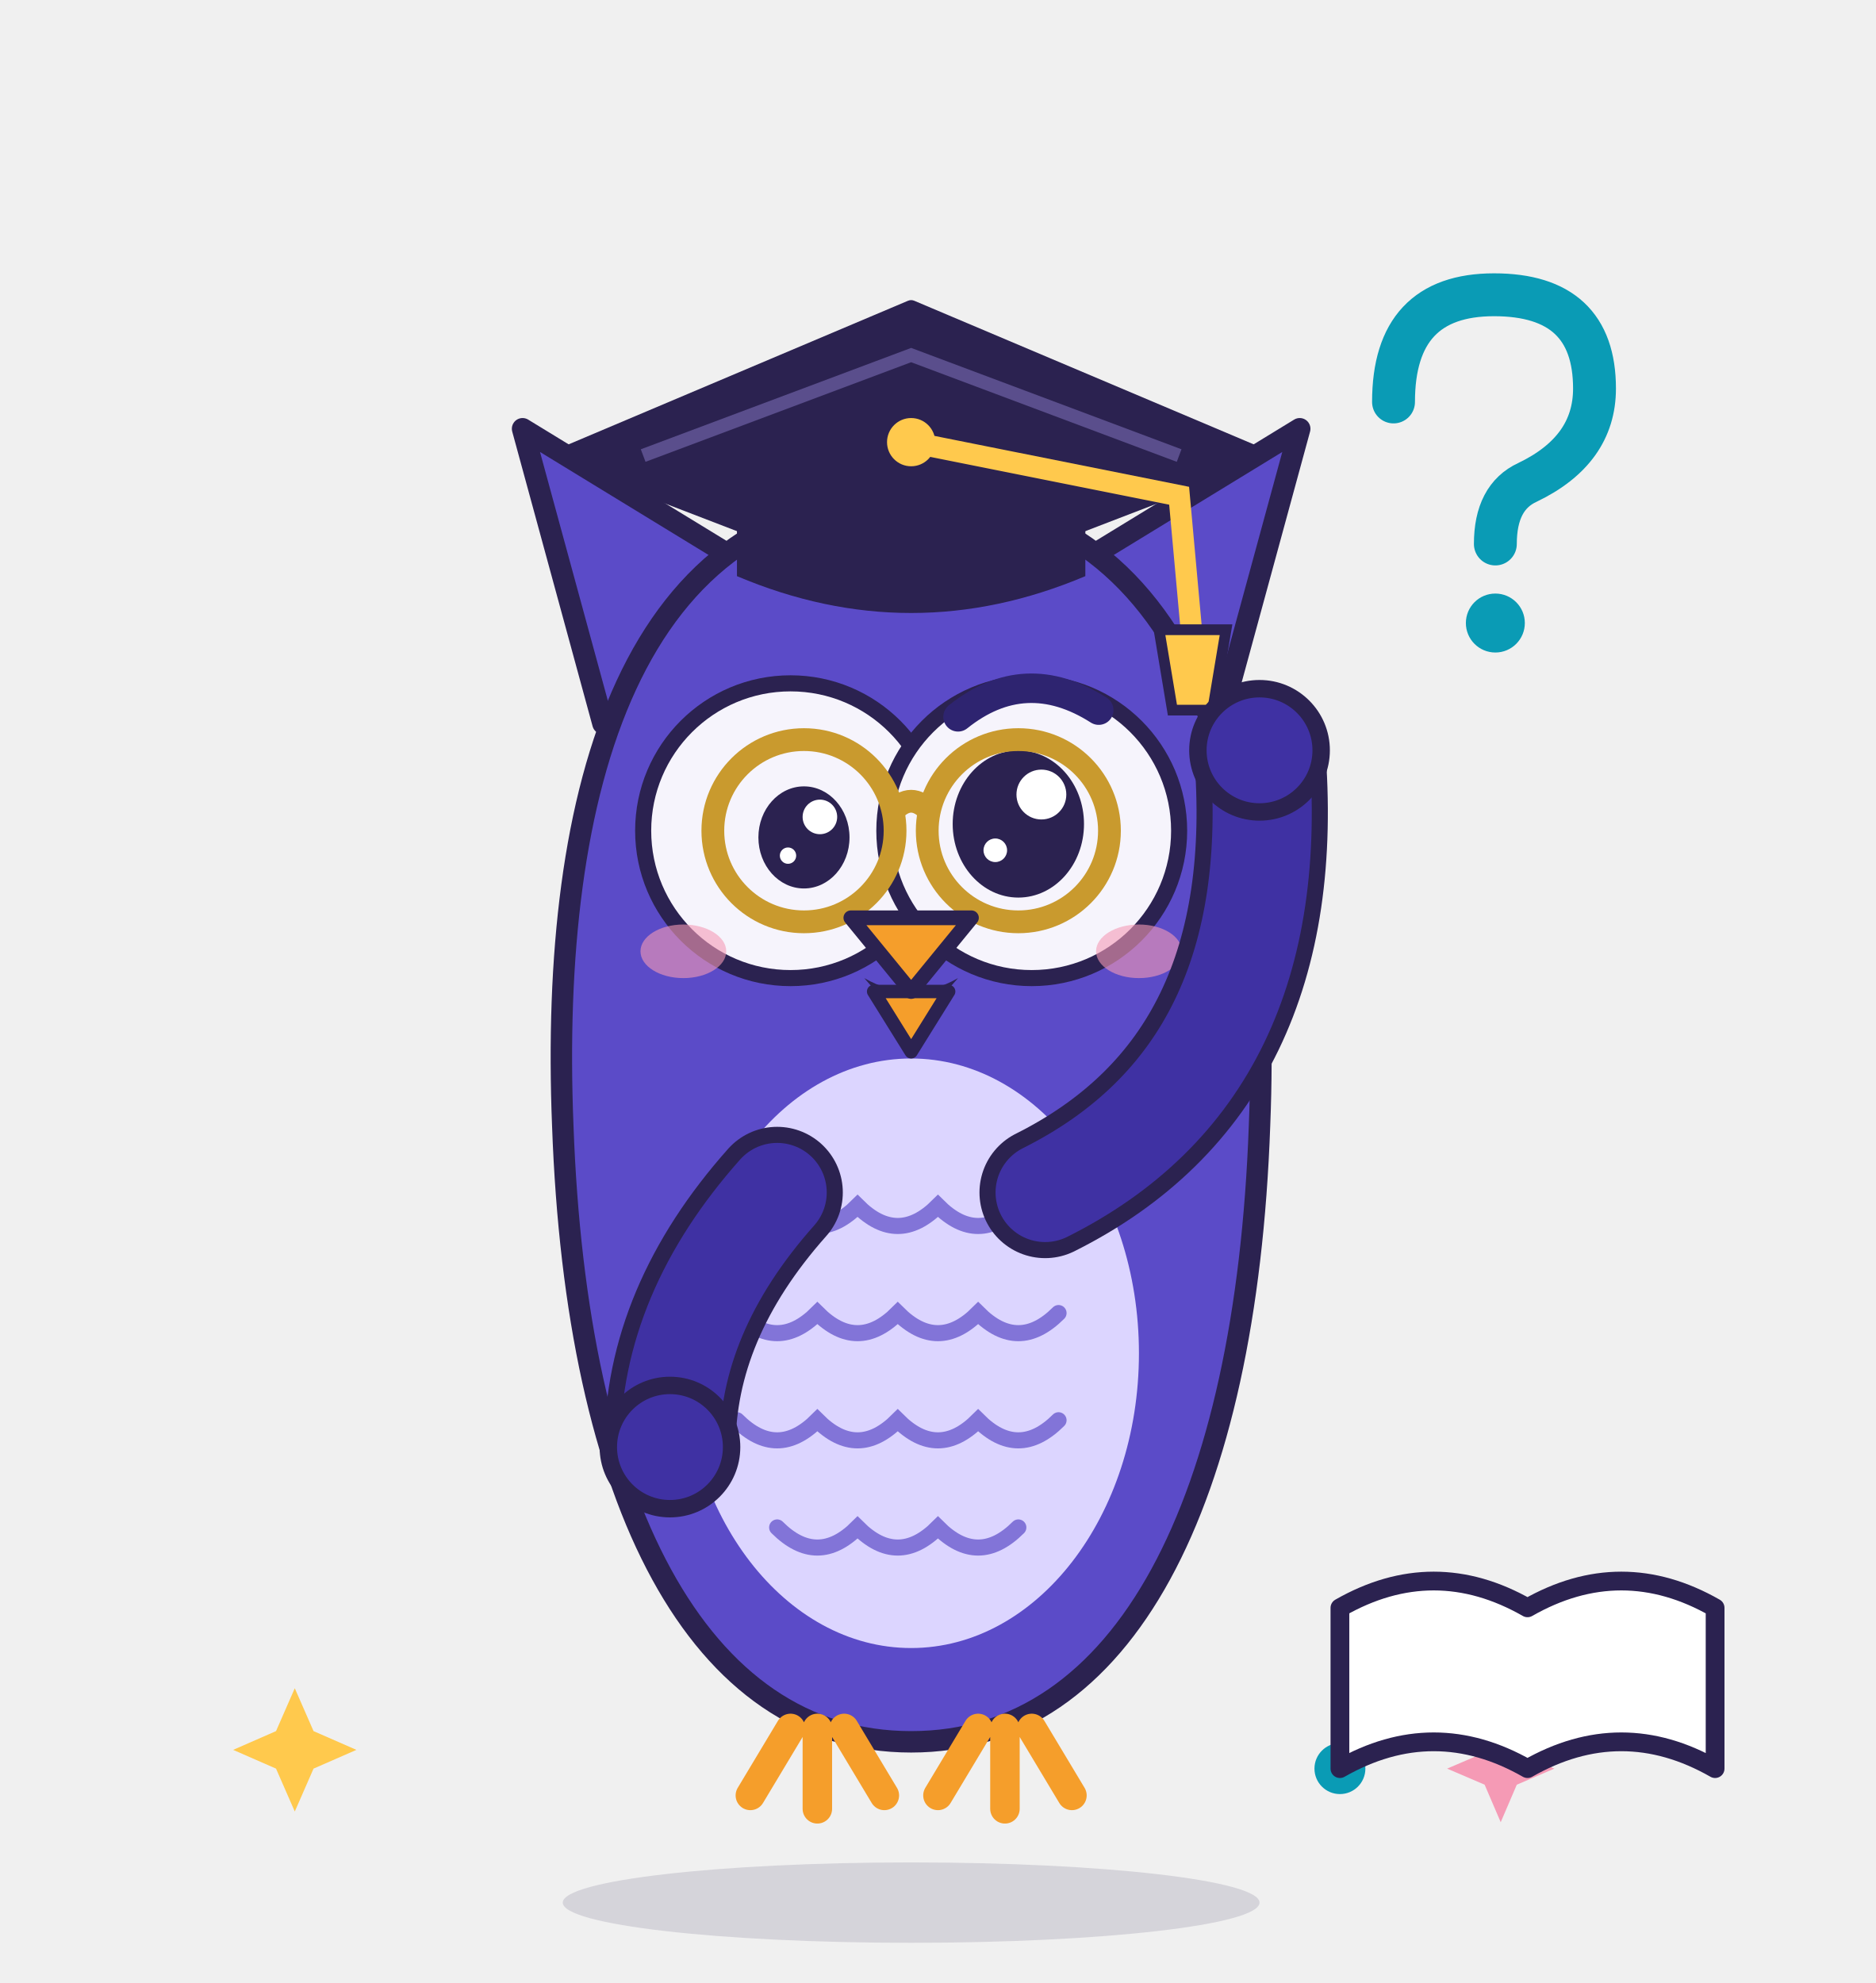
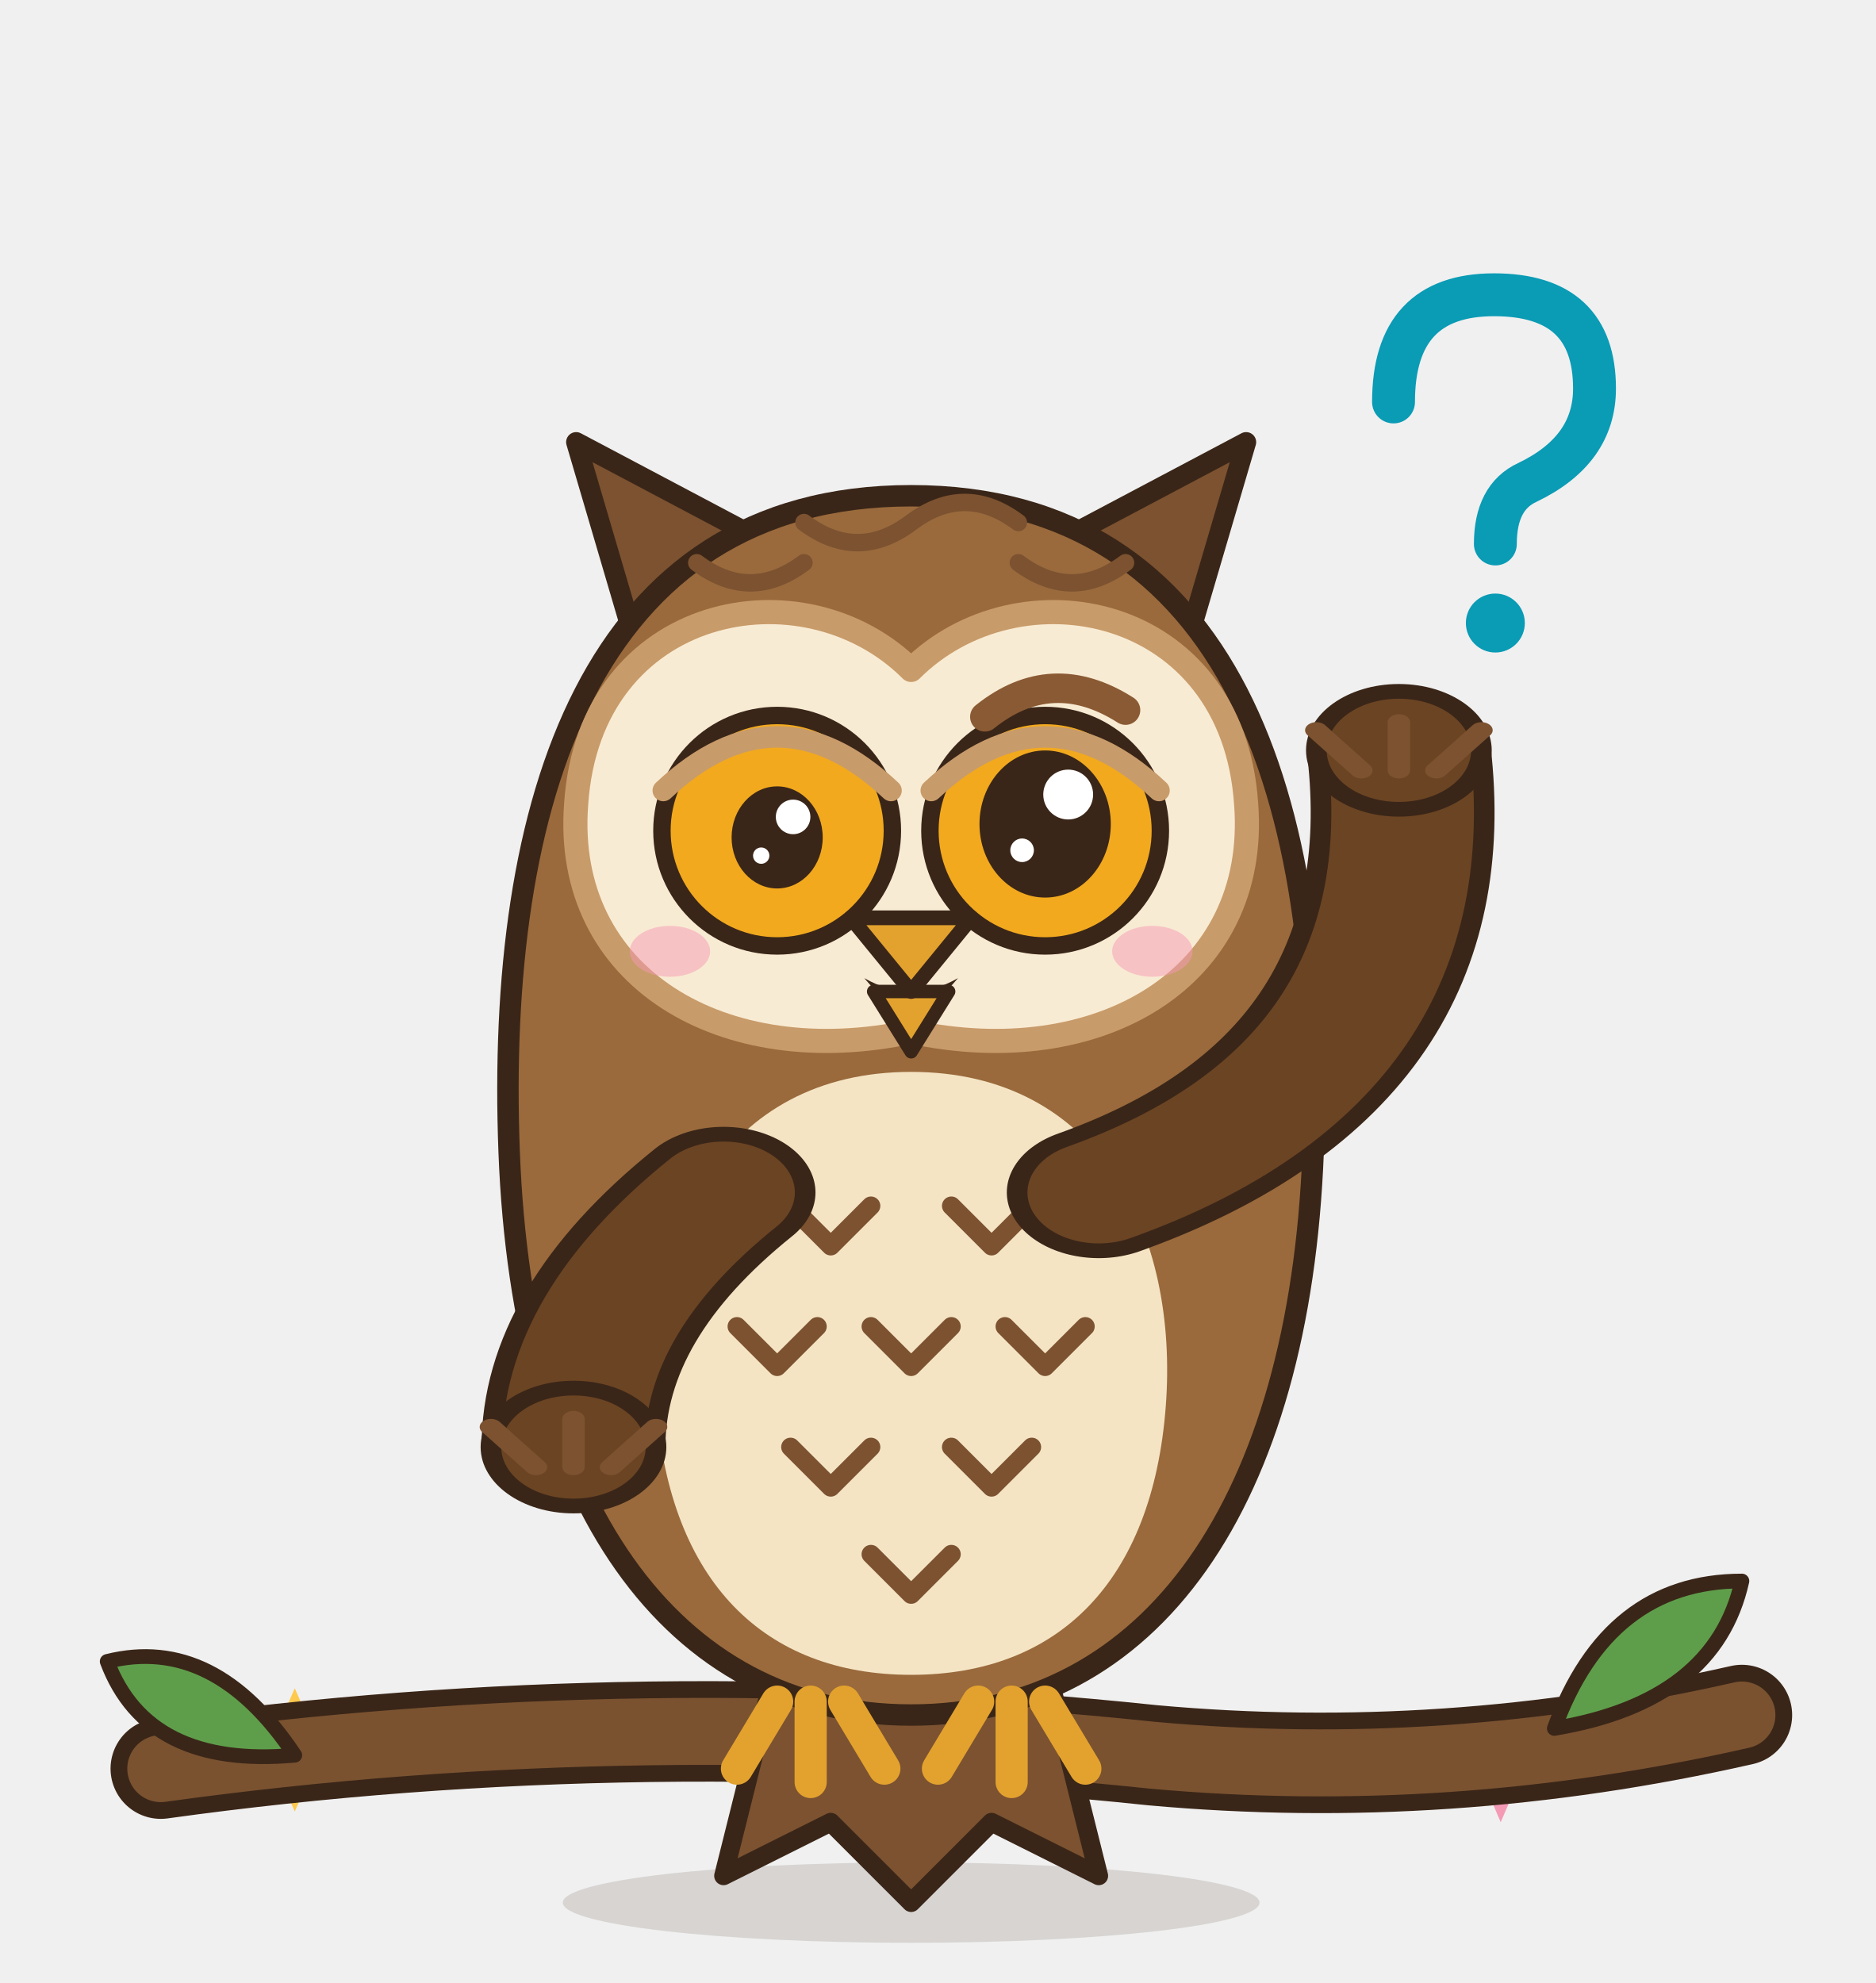
<svg xmlns="http://www.w3.org/2000/svg" viewBox="-8 -28 140 148" width="280" height="296" role="img" aria-labelledby="t">
  <style>.rd-wingL{transform-box:fill-box;transform-origin:100% 70%;animation:rd-flapL .38s ease-in-out infinite alternate}
.rd-wingR{transform-box:fill-box;transform-origin:0% 70%;animation:rd-flapR .38s ease-in-out infinite alternate}
.rd-star{transform-box:fill-box;transform-origin:center;animation:rd-star 2.2s ease-in-out infinite}
.rd-dust{transform-box:fill-box;transform-origin:center;animation:rd-dust 3s ease-in infinite}.rd-dust.b{animation-delay:1s}.rd-dust.c{animation-delay:2s}
.rd-shine{animation:rd-shine 3s ease-in-out infinite}
.rd-all{transform-box:fill-box;transform-origin:50% 100%;animation:rd-float 2.4s ease-in-out infinite}
.rd-look{animation:rd-look 5s ease-in-out infinite}
.rd-swing{transform-box:fill-box;transform-origin:100% 0%;animation:rd-swing 1.6s ease-in-out infinite alternate}
.rd-tip{transform-box:fill-box;transform-origin:center;animation:rd-tip 1.2s ease-in-out infinite alternate}
.rd-cheek{animation:rd-cheek 2.4s ease-in-out infinite}
.rd-dust,.rd-look,.rd-eyes,.rd-mouth-t,.rd-wave,.rd-bulb,.rd-ping,.rd-spark,.rd-dot,.rd-drop,.rd-sym,.rd-armL,.rd-armR,.rd-q{transform-box:fill-box;transform-origin:center}
.rd-eyes{animation:rd-blink 3.2s infinite}
.rd-ping{animation:rd-ping 2.4s ease-out infinite;transform-origin:50% 100%}
.rd-ping.b{animation-delay:.5s}
.rd-wave{transform-origin:0% 100%;animation:rd-wave .55s ease-in-out infinite alternate}
.rd-mouth-t{animation:rd-talk .24s ease-in-out infinite alternate}
.rd-snd{animation:rd-fade 1s ease-in-out infinite}.rd-snd.b{animation-delay:.3s}
.rd-bulb{animation:rd-pop 1.4s ease-in-out infinite alternate}
.rd-dot{animation:rd-fade 1.6s ease-in-out infinite}.rd-dot.b{animation-delay:.25s}.rd-dot.c{animation-delay:.5s}
.rd-spark{animation:rd-twinkle 1.1s ease-in-out infinite alternate}.rd-spark.b{animation-delay:.35s}.rd-spark.c{animation-delay:.7s}
.rd-jump{animation:rd-jump .5s cubic-bezier(.3,0,.5,1) infinite alternate}
.rd-drop{animation:rd-drop 1.8s ease-in infinite}
.rd-sym{animation:rd-bob 1.8s ease-in-out infinite alternate}.rd-sym.b{animation-delay:.4s}.rd-sym.c{animation-delay:.8s}
.rd-q{animation:rd-tilt 1.6s ease-in-out infinite alternate}
.rd-point{transform-box:fill-box;transform-origin:0% 100%;animation:rd-point .8s ease-in-out infinite alternate}
.rd-fist{transform-box:fill-box;transform-origin:100% 100%;animation:rd-fist .5s ease-in-out infinite alternate}
@keyframes rd-float{0%,100%{transform:translateY(0) rotate(0deg) scale(1,1)}25%{transform:translateY(-5px) rotate(-2.5deg) scale(.98,1.03)}50%{transform:translateY(-7px) rotate(0deg) scale(1,1)}75%{transform:translateY(-5px) rotate(2.5deg) scale(.98,1.03)}}
@keyframes rd-flapL{from{transform:rotate(8deg) scaleX(1)}to{transform:rotate(-14deg) scaleX(.72)}}
@keyframes rd-flapR{from{transform:rotate(-8deg) scaleX(1)}to{transform:rotate(14deg) scaleX(.72)}}
@keyframes rd-star{0%,100%{transform:rotate(0deg) scale(1)}50%{transform:rotate(72deg) scale(1.22)}}
@keyframes rd-dust{0%{transform:translateY(8px) scale(.3);opacity:0}20%{opacity:1}100%{transform:translateY(-26px) scale(1) rotate(90deg);opacity:0}}
@keyframes rd-shine{0%,100%{opacity:.35}50%{opacity:.75}}
@keyframes rd-look{0%,30%,100%{transform:translateX(0)}38%,55%{transform:translateX(-2.5px)}63%,80%{transform:translateX(2.5px)}}
@keyframes rd-swing{from{transform:rotate(-12deg)}to{transform:rotate(10deg)}}
@keyframes rd-tip{from{transform:scale(.85)}to{transform:scale(1.25)}}
@keyframes rd-cheek{0%,100%{opacity:.35}50%{opacity:.75}}
@keyframes rd-blink{0%,93%,100%{transform:scaleY(1)}96.5%{transform:scaleY(.08)}}
@keyframes rd-ping{0%{opacity:.9;transform:scale(.5)}100%{opacity:0;transform:scale(1.25)}}
@keyframes rd-wave{from{transform:rotate(-18deg)}to{transform:rotate(24deg)}}
@keyframes rd-talk{from{transform:scaleY(.3)}to{transform:scaleY(1.4)}}
@keyframes rd-fade{0%,100%{opacity:.15}50%{opacity:1}}
@keyframes rd-pop{from{transform:scale(.8) rotate(-6deg)}to{transform:scale(1.2) rotate(6deg)}}
@keyframes rd-twinkle{from{transform:scale(.4) rotate(0deg);opacity:.3}to{transform:scale(1.1) rotate(25deg);opacity:1}}
@keyframes rd-jump{from{transform:translateY(0) scale(1.04,.96)}to{transform:translateY(-12px) scale(.97,1.04)}}
@keyframes rd-drop{0%{transform:translateY(-3px);opacity:0}25%{opacity:1}100%{transform:translateY(9px);opacity:0}}
@keyframes rd-bob{from{transform:translateY(4px) rotate(-8deg)}to{transform:translateY(-5px) rotate(8deg)}}
@keyframes rd-tilt{from{transform:rotate(-14deg) translateY(2px)}to{transform:rotate(14deg) translateY(-3px)}}
@keyframes rd-point{from{transform:rotate(4deg)}to{transform:rotate(-16deg)}}
@keyframes rd-fist{from{transform:rotate(-6deg)}to{transform:rotate(16deg)}}
@media (prefers-reduced-motion:reduce){.rd-all,.rd-all *{animation:none!important}}</style>
-   <ellipse cx="60" cy="114" rx="26" ry="3" fill="#2B2250" opacity=".14" />
+   <ellipse cx="60" cy="114" rx="26" ry="3" fill="#3A2618" opacity=".14" />
  <path class="rd-dust" d="M14 98 l1.4 3.2 l3.2 1.4 l-3.2 1.4 l-1.4 3.2 l-1.4 -3.2 l-3.2 -1.4 l3.2 -1.4 z" fill="#FFC94D" />
  <path class="rd-dust b" d="M104 100 l1.2 2.8 l2.8 1.2 l-2.8 1.2 l-1.2 2.8 l-1.2 -2.8 l-2.8 -1.2 l2.8 -1.2 z" fill="#F59AB5" />
  <circle class="rd-dust c" cx="92" cy="104" r="1.9" fill="#0A9BB5" />
  <g class="rd-all">
    <g>
-       <path d="M37 26 L31 4 L49 15 Z M83 26 L89 4 L71 15 Z" fill="#5B4BC8" stroke="#2B2250" stroke-width="1.6" stroke-linejoin="round" />
-       <path d="M60 9 C81 9 87 31 86 56 C85 84 76 102 60 102 C44 102 35 84 34 56 C33 31 39 9 60 9 Z" fill="#5B4BC8" stroke="#2B2250" stroke-width="1.6" />
-       <ellipse cx="60" cy="73" rx="17" ry="22" fill="#DCD5FF" />
-       <path d="M50 62 q3 3 6 0 q3 3 6 0 q3 3 6 0 M47 70 q3 3 6 0 q3 3 6 0 q3 3 6 0 q3 3 6 0 M47 78 q3 3 6 0 q3 3 6 0 q3 3 6 0 q3 3 6 0 M50 86 q3 3 6 0 q3 3 6 0 q3 3 6 0" fill="none" stroke="#5B4BC8" stroke-width="1.2" stroke-linecap="round" opacity=".7" />
-       <path d="M51 101 l-3 5 M53 101 v6 M55 101 l3 5 M65 101 l-3 5 M67 101 v6 M69 101 l3 5" stroke="#F59E2B" stroke-width="2.2" stroke-linecap="round" />
-       <path d="M41 22 Q51 26 60 31 Q69 26 79 22 Q74 46 60 51 Q46 46 41 22 Z" fill="#F6F4FC" opacity=".0" />
-       <circle cx="51" cy="34" r="11" fill="#F6F4FC" stroke="#2B2250" stroke-width="1.2" />
-       <circle cx="69" cy="34" r="11" fill="#F6F4FC" stroke="#2B2250" stroke-width="1.2" />
+       <path d="M4 104 Q40 99 78 103 Q100 105 122 100" fill="none" stroke="#3A2618" stroke-width="7.5" stroke-linecap="round" />
+       <path d="M4 104 Q40 99 78 103 Q100 105 122 100" fill="none" stroke="#7A5230" stroke-width="5" stroke-linecap="round" />
+       <g class="rd-swing">
+         <path d="M108 101 Q112 90 122 90 Q120 99 108 101 Z" fill="#5E9E4B" stroke="#3A2618" stroke-width="1.1" stroke-linejoin="round" />
+       </g>
+       <path d="M14 103 Q8 94 0 96 Q3 104 14 103 Z" fill="#5E9E4B" stroke="#3A2618" stroke-width="1.1" stroke-linejoin="round" />
+       <path d="M50 96 L46 112 L54 108 L60 114 L66 108 L74 112 L70 96 Z" fill="#7C5230" stroke="#3A2618" stroke-width="1.4" stroke-linejoin="round" />
+       <path d="M40 22 L35 5 L52 14 Z M80 22 L85 5 L68 14 Z" fill="#7C5230" stroke="#3A2618" stroke-width="1.5" stroke-linejoin="round" />
+       <path d="M60 9 C84 9 91 32 90 58 C89 84 78 100 60 100 C42 100 31 84 30 58 C29 32 36 9 60 9 Z" fill="#9A6A3C" stroke="#3A2618" stroke-width="1.6" />
+       <path d="M44 14 q4 3 8 0 M68 14 q4 3 8 0 M52 11 q4 3 8 0 q4 -3 8 0" fill="none" stroke="#7C5230" stroke-width="1.3" stroke-linecap="round" />
+       <path d="M60 52 C74 52 80 64 79 77 C78 90 71 97 60 97 C49 97 42 90 41 77 C40 64 46 52 60 52 Z" fill="#F4E4C4" />
+       <path d="M51 62 l3 3 l3 -3 M63 62 l3 3 l3 -3 M47 71 l3 3 l3 -3 M57 71 l3 3 l3 -3 M67 71 l3 3 l3 -3 M51 80 l3 3 l3 -3 M63 80 l3 3 l3 -3 M57 88 l3 3 l3 -3" fill="none" stroke="#7C5230" stroke-width="1.4" stroke-linecap="round" stroke-linejoin="round" />
+       <path d="M50 99 l-3 5 M52.5 99 v6 M55 99 l3 5 M65 99 l-3 5 M67.5 99 v6 M70 99 l3 5" stroke="#E3A22E" stroke-width="2.4" stroke-linecap="round" />
+       <path d="M60 22 C52 14 36 17 35 32 C34 45 46 52 60 49 C74 52 86 45 85 32 C84 17 68 14 60 22 Z" fill="#F8EBD3" stroke="#C89B6A" stroke-width="1.8" stroke-linejoin="round" />
      <g class="rd-cheek">
-         <ellipse cx="43" cy="43" rx="3.2" ry="2" fill="#F59AB5" opacity=".6" />
-         <ellipse cx="77" cy="43" rx="3.2" ry="2" fill="#F59AB5" opacity=".6" />
+         <ellipse cx="42" cy="43" rx="3" ry="1.9" fill="#F59AB5" opacity=".5" />
+         <ellipse cx="78" cy="43" rx="3" ry="1.9" fill="#F59AB5" opacity=".5" />
      </g>
+       <circle cx="50" cy="34" r="8.6" fill="#F2A91E" stroke="#3A2618" stroke-width="1.3" />
+       <circle cx="70" cy="34" r="8.6" fill="#F2A91E" stroke="#3A2618" stroke-width="1.3" />
      <g class="rd-look">
        <g class="rd-eyes">
-           <ellipse cx="52" cy="34.5" rx="3.4" ry="3.81" fill="#2B2250" />
-           <circle cx="53.19" cy="32.97" r="1.29" fill="#FFFFFF" />
-           <circle cx="50.81" cy="35.86" r="0.61" fill="#FFFFFF" />
-           <ellipse cx="68" cy="33.5" rx="4.9" ry="5.49" fill="#2B2250" />
-           <circle cx="69.72" cy="31.3" r="1.86" fill="#FFFFFF" />
-           <circle cx="66.28" cy="35.46" r="0.88" fill="#FFFFFF" />
-           <path d="M63.5 25.5 Q68.5 21.5 74 25" fill="none" stroke="#2E2470" stroke-width="2.2" stroke-linecap="round" />
+           <g transform="translate(-2 0)">
+             <ellipse cx="52" cy="34.5" rx="3.4" ry="3.81" fill="#3A2618" />
+             <circle cx="53.19" cy="32.97" r="1.29" fill="#FFFFFF" />
+             <circle cx="50.81" cy="35.86" r="0.61" fill="#FFFFFF" />
+           </g>
+           <g transform="translate(2 0)">
+             <ellipse cx="68" cy="33.5" rx="4.9" ry="5.49" fill="#3A2618" />
+             <circle cx="69.72" cy="31.3" r="1.86" fill="#FFFFFF" />
+             <circle cx="66.28" cy="35.46" r="0.88" fill="#FFFFFF" />
+             <path d="M63.5 25.5 Q68.5 21.5 74 25" fill="none" stroke="#8A5A34" stroke-width="2.2" stroke-linecap="round" />
+           </g>
        </g>
      </g>
-       <g fill="none" stroke="#C99A2E" stroke-width="1.7">
-         <circle cx="52" cy="34" r="6.8" />
-         <circle cx="68" cy="34" r="6.8" />
-         <path d="M58.6 32.6 Q60 31 61.4 32.6" />
-       </g>
-       <path d="M56.5 45 Q60 47 63.5 45 L60 49 Z" fill="#2B2250" />
-       <path d="M57.2 46 L62.8 46 L60 50.5 Z" fill="#F59E2B" stroke="#2B2250" stroke-width="1" stroke-linejoin="round" />
-       <path d="M55.5 40.5 L64.5 40.5 L60 46 Z" fill="#F59E2B" stroke="#2B2250" stroke-width="1.1" stroke-linejoin="round" />
-       <path d="M47 9 L47 15 Q60 20.5 73 15 L73 9 Z" fill="#2B2250" />
-       <path d="M34 6 L60 -5 L86 6 L60 16 Z" fill="#2B2250" stroke="#2B2250" stroke-width="1.2" stroke-linejoin="round" />
-       <path d="M40 6 L60 -1.5 L80 6" fill="none" stroke="#5A4E8C" stroke-width="1" />
-       <circle cx="60" cy="5" r="1.8" fill="#FFC94D" />
-       <g class="rd-swing">
-         <path d="M60 5 L80 9 L81 20" fill="none" stroke="#FFC94D" stroke-width="1.6" stroke-linecap="round" />
-         <path d="M78.5 19 h5 l-1 6 h-3 Z" fill="#FFC94D" stroke="#2B2250" stroke-width=".8" />
-       </g>
-       <g class="rd-swing">
-         <path d="M50 61 Q42 70 42 80" fill="none" stroke="#2B2250" stroke-width="9.8" stroke-linecap="round" />
-         <path d="M50 61 Q42 70 42 80" fill="none" stroke="#3F31A3" stroke-width="7.4" stroke-linecap="round" />
-         <circle cx="42" cy="80" r="4.6" fill="#3F31A3" stroke="#2B2250" stroke-width="1.3" />
-       </g>
-       <g>
-         <path d="M70 61 Q88 52 86 28" fill="none" stroke="#2B2250" stroke-width="9.8" stroke-linecap="round" />
-         <path d="M70 61 Q88 52 86 28" fill="none" stroke="#3F31A3" stroke-width="7.4" stroke-linecap="round" />
-         <circle cx="86" cy="28" r="4.6" fill="#3F31A3" stroke="#2B2250" stroke-width="1.3" />
+       <path d="M41.5 31 Q50 23 58.5 31 M61.5 31 Q70 23 78.5 31" fill="none" stroke="#C89B6A" stroke-width="1.6" stroke-linecap="round" />
+       <path d="M56.5 45 Q60 47 63.5 45 L60 49 Z" fill="#3A2618" />
+       <path d="M57.2 46 L62.8 46 L60 50.5 Z" fill="#E3A22E" stroke="#3A2618" stroke-width="1" stroke-linejoin="round" />
+       <path d="M55.5 40.5 L64.5 40.5 L60 46 Z" fill="#E3A22E" stroke="#3A2618" stroke-width="1.1" stroke-linejoin="round" />
+       <g transform="translate(60 0) scale(1.4 1) translate(-60 0)">
+         <g class="rd-swing">
+           <path d="M50 61 Q42 70 42 80" fill="none" stroke="#3A2618" stroke-width="9.8" stroke-linecap="round" />
+           <path d="M50 61 Q42 70 42 80" fill="none" stroke="#6B4423" stroke-width="7.6" stroke-linecap="round" />
+           <circle cx="42" cy="80" r="4.4" fill="#6B4423" stroke="#3A2618" stroke-width="1.1" />
+           <path d="M40.0 81.5 l-2.4 -3 M42 81.5 l0 -3.6 M44.0 81.5 l2.4 -3" stroke="#7C5230" stroke-width="1.2" stroke-linecap="round" />
+         </g>
+         <g>
+           <path d="M70 61 Q88 52 86 28" fill="none" stroke="#3A2618" stroke-width="9.8" stroke-linecap="round" />
+           <path d="M70 61 Q88 52 86 28" fill="none" stroke="#6B4423" stroke-width="7.6" stroke-linecap="round" />
+           <circle cx="86" cy="28" r="4.4" fill="#6B4423" stroke="#3A2618" stroke-width="1.1" />
+           <path d="M84.0 29.5 l-2.4 -3 M86 29.5 l0 -3.6 M88.0 29.5 l2.4 -3" stroke="#7C5230" stroke-width="1.2" stroke-linecap="round" />
+         </g>
      </g>
      <g class="rd-q">
        <path d="M96 2 q0 -8 7.5 -8 q7.5 0 7.5 7 q0 4.6 -5 7 q-2.4 1.1 -2.4 4.6" fill="none" stroke="#0A9BB5" stroke-width="3.2" stroke-linecap="round" />
        <circle cx="103.6" cy="18.5" r="2.2" fill="#0A9BB5" />
      </g>
-       <g class="rd-sym">
-         <path d="M92 92 Q99 88 106 92 Q113 88 120 92 L120 104 Q113 100 106 104 Q99 100 92 104 Z" fill="#FFFFFF" stroke="#2B2250" stroke-width="1.4" stroke-linejoin="round" />
-         <path d="M106 92 V104 M95 95 h7 M95 98 h6 M109 95 h7 M109 98 h6" stroke="{L}" stroke-width="1.1" stroke-linecap="round" />
-       </g>
    </g>
  </g>
</svg>
